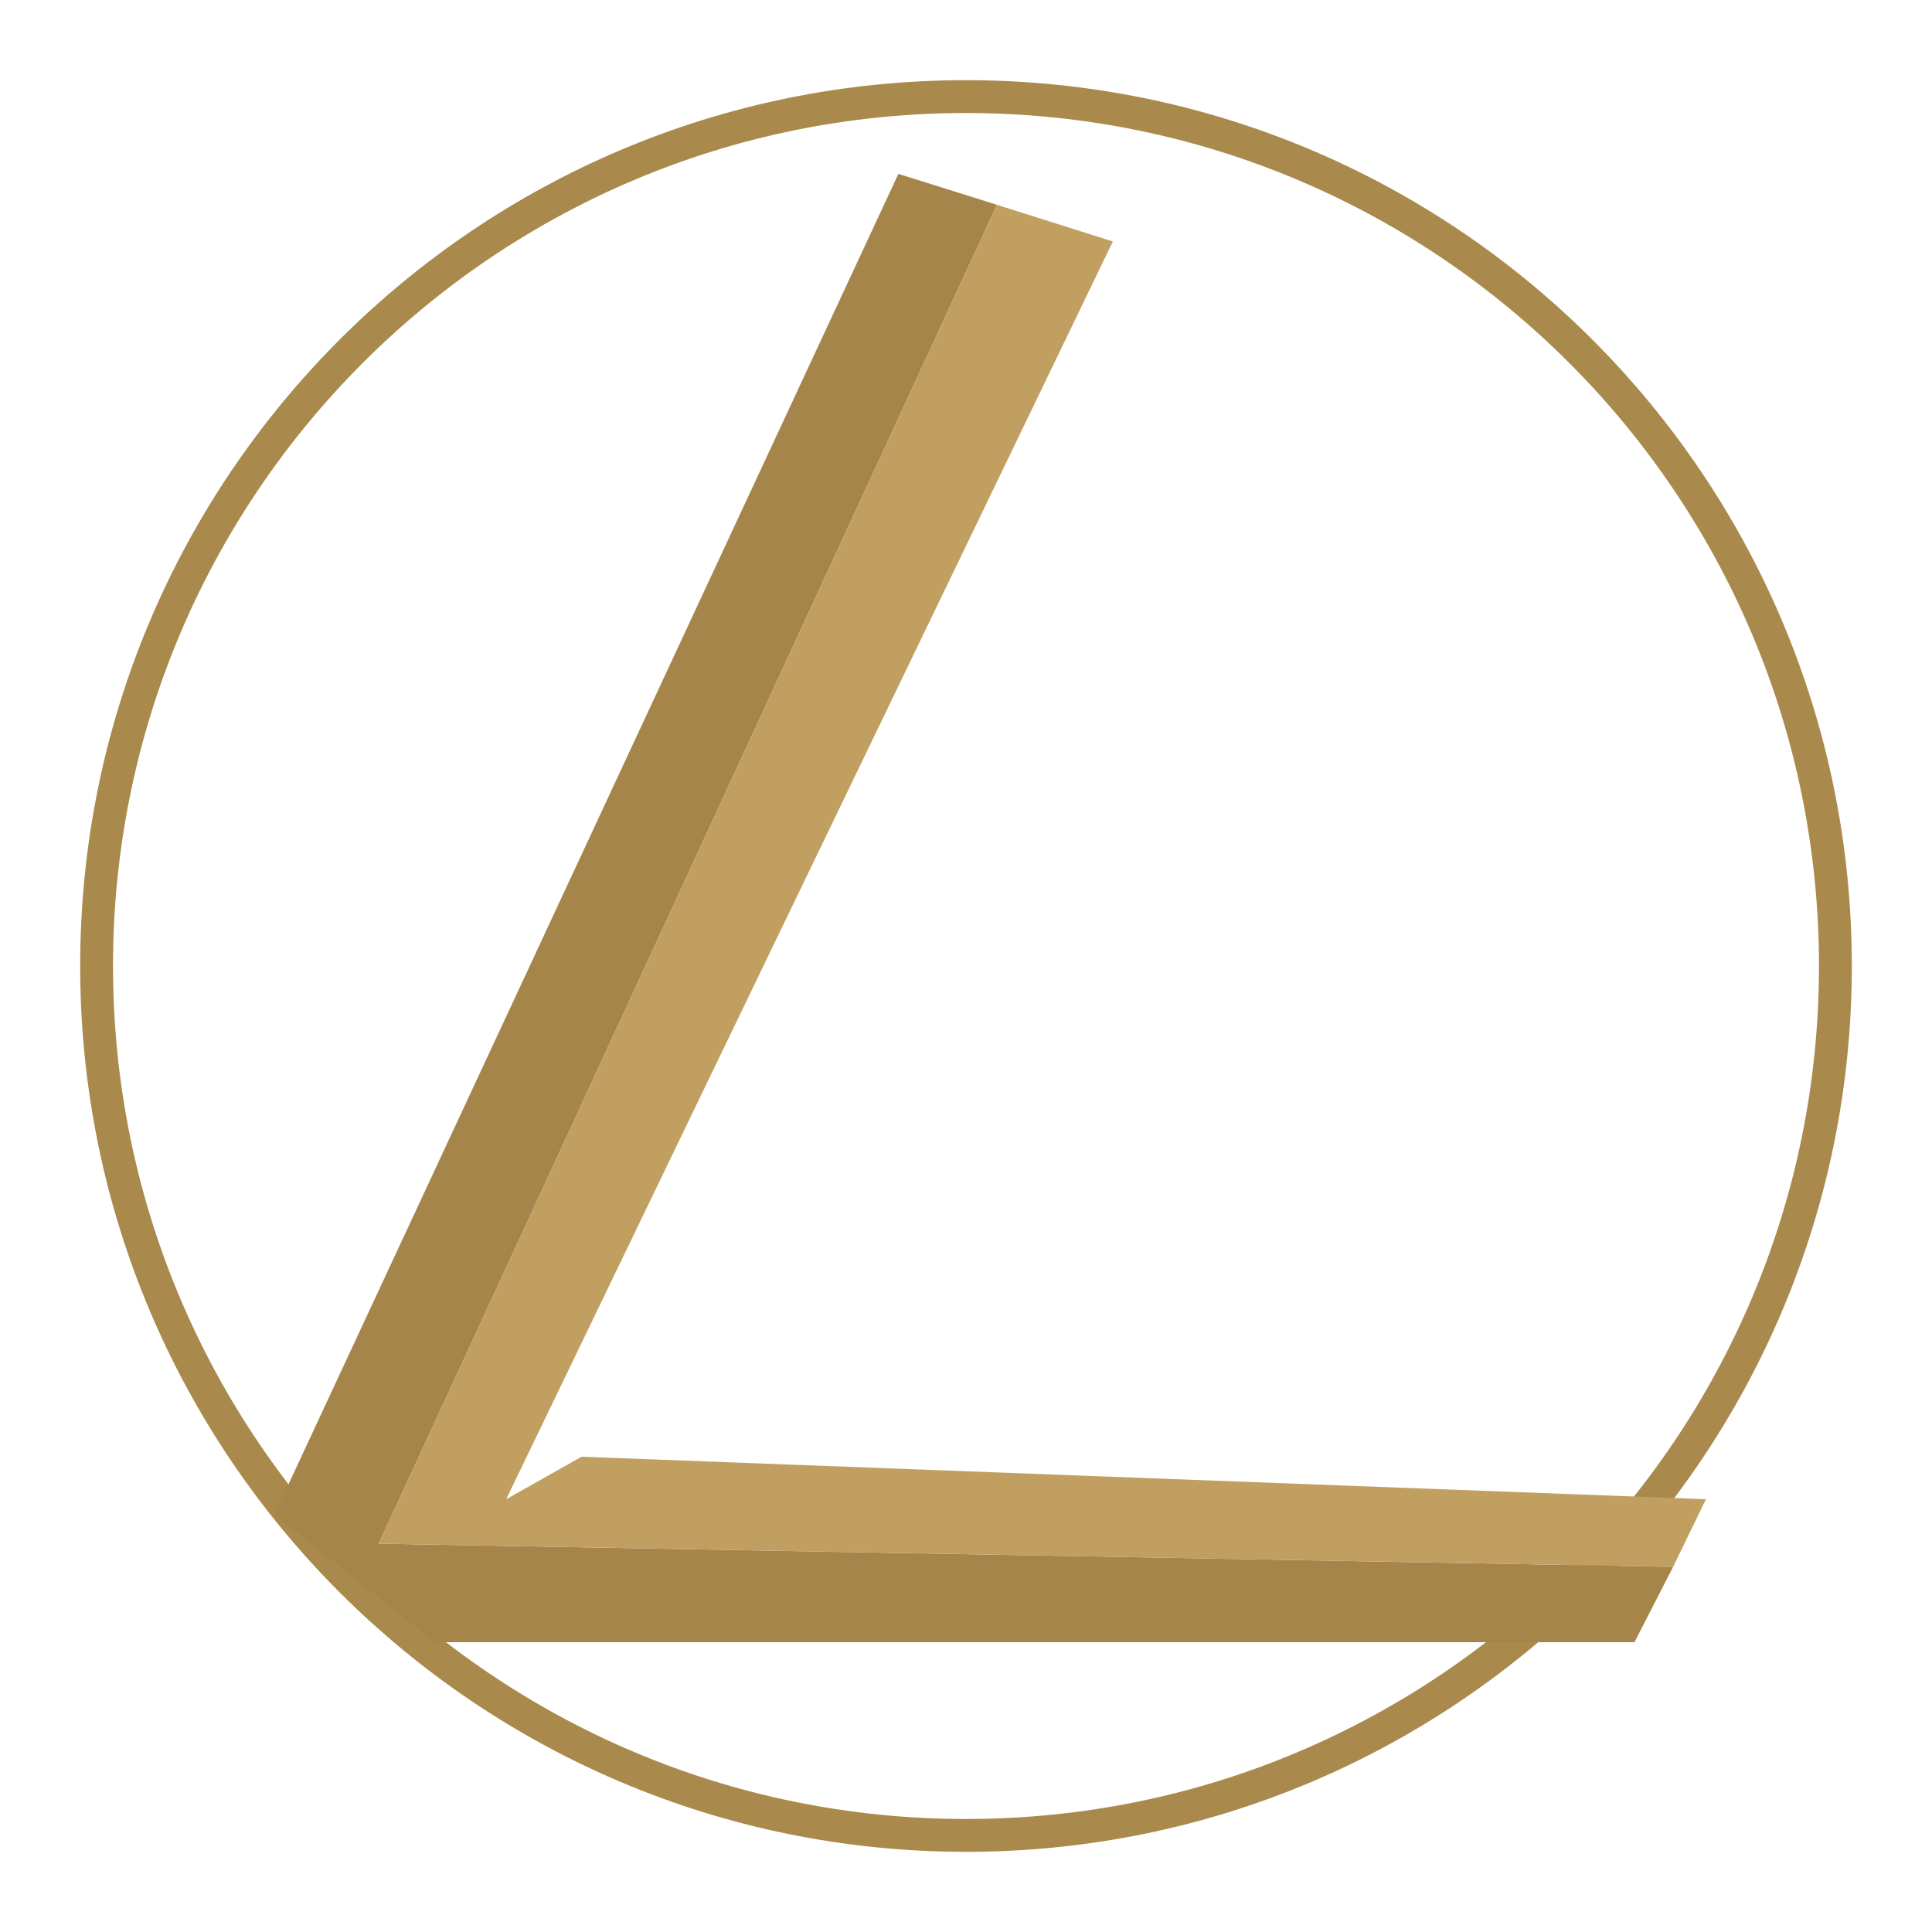
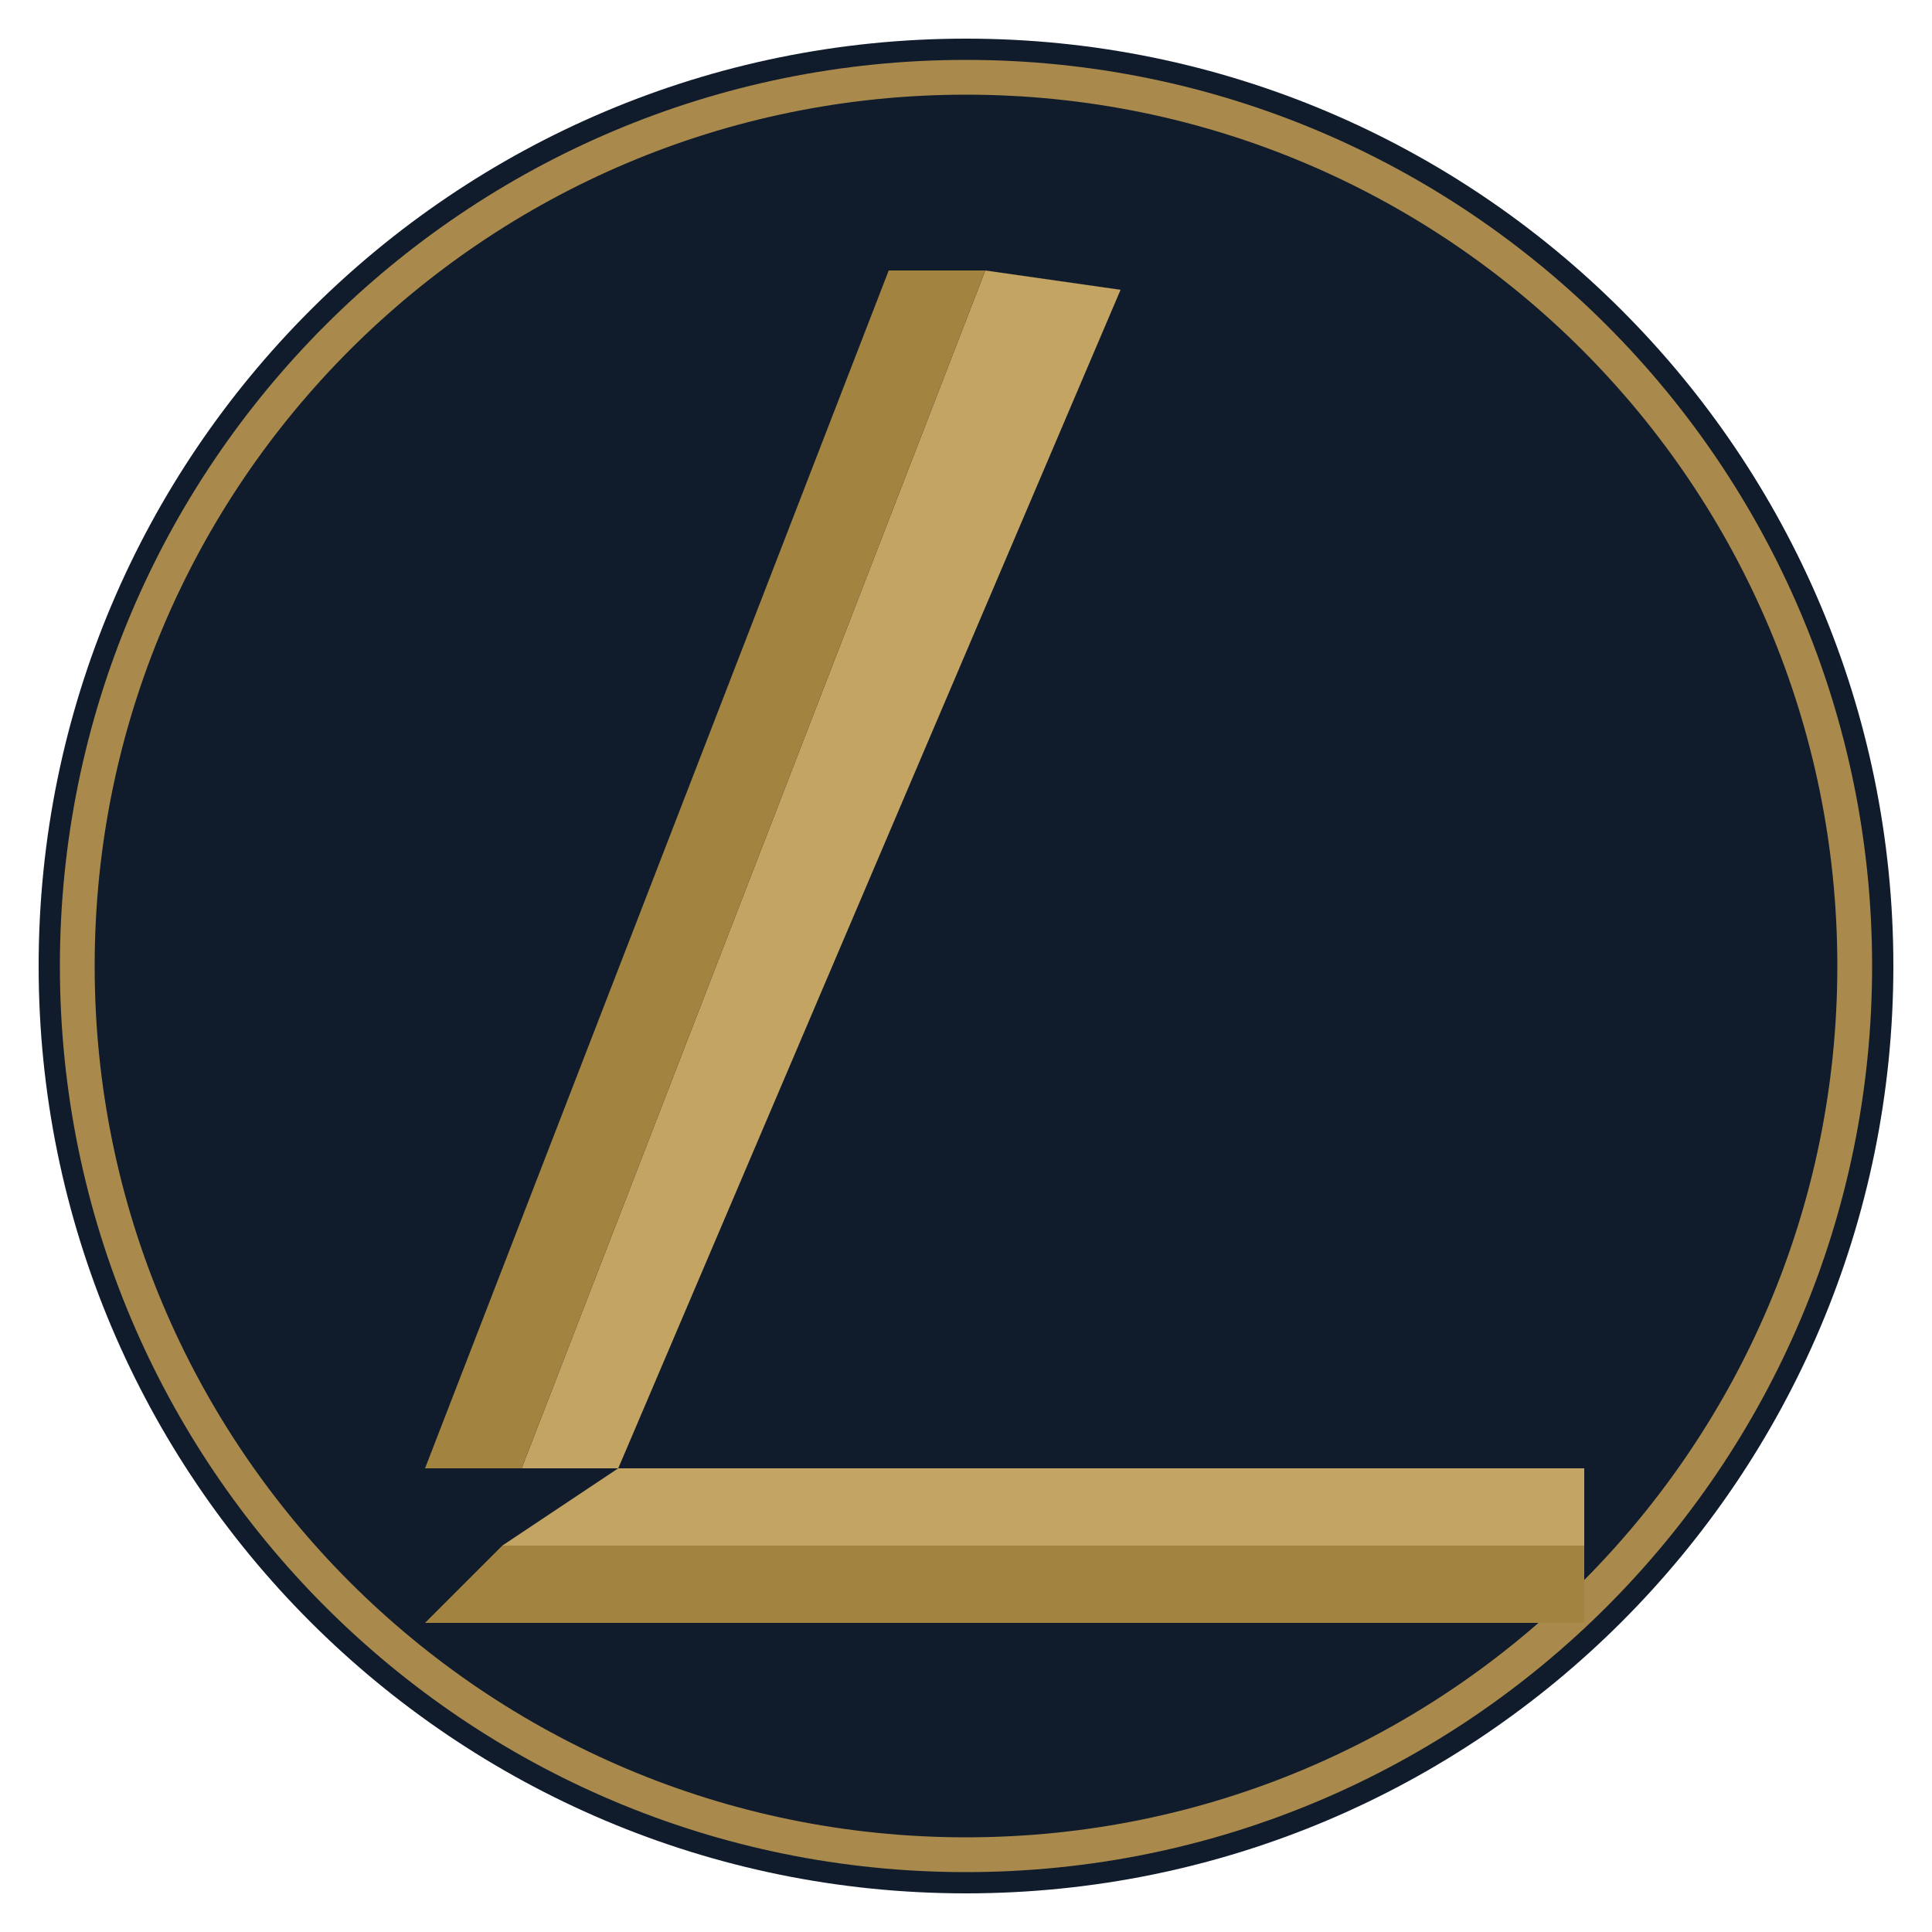
<svg xmlns="http://www.w3.org/2000/svg" viewBox="0 0 100 100" role="img" aria-label="Lévy Notaires Paris">
-   <circle cx="50" cy="50" r="45" fill="none" stroke="#A98A4C" stroke-width="1.7" />
-   <polygon fill="#A5854A" points="46.5,9 51.6,10.6 19.6,79.9 86.6,81.1 84.6,85 22.5,85 14.2,78.4" />
-   <polygon fill="#C09F61" points="51.6,10.6 57.6,12.5 26.2,77.6 30.1,75.4 88.3,77.6 86.6,81.1 19.6,79.9" />
+   <circle cx="50" cy="50" r="48" fill="#101C2C" />
+   <circle cx="50" cy="50" r="46" fill="none" stroke="#A98A4C" stroke-width="1.8" />
+   <polygon points="51,14 58,15 32,76 27,76" fill="#C4A463" />
+   <polygon points="46,14 51,14 27,76 22,76" fill="#A2833F" />
+   <polygon points="32,76 82,76 82,80 26,80" fill="#C4A463" />
+   <polygon points="26,80 82,80 82,84 22,84" fill="#A2833F" />
</svg>
